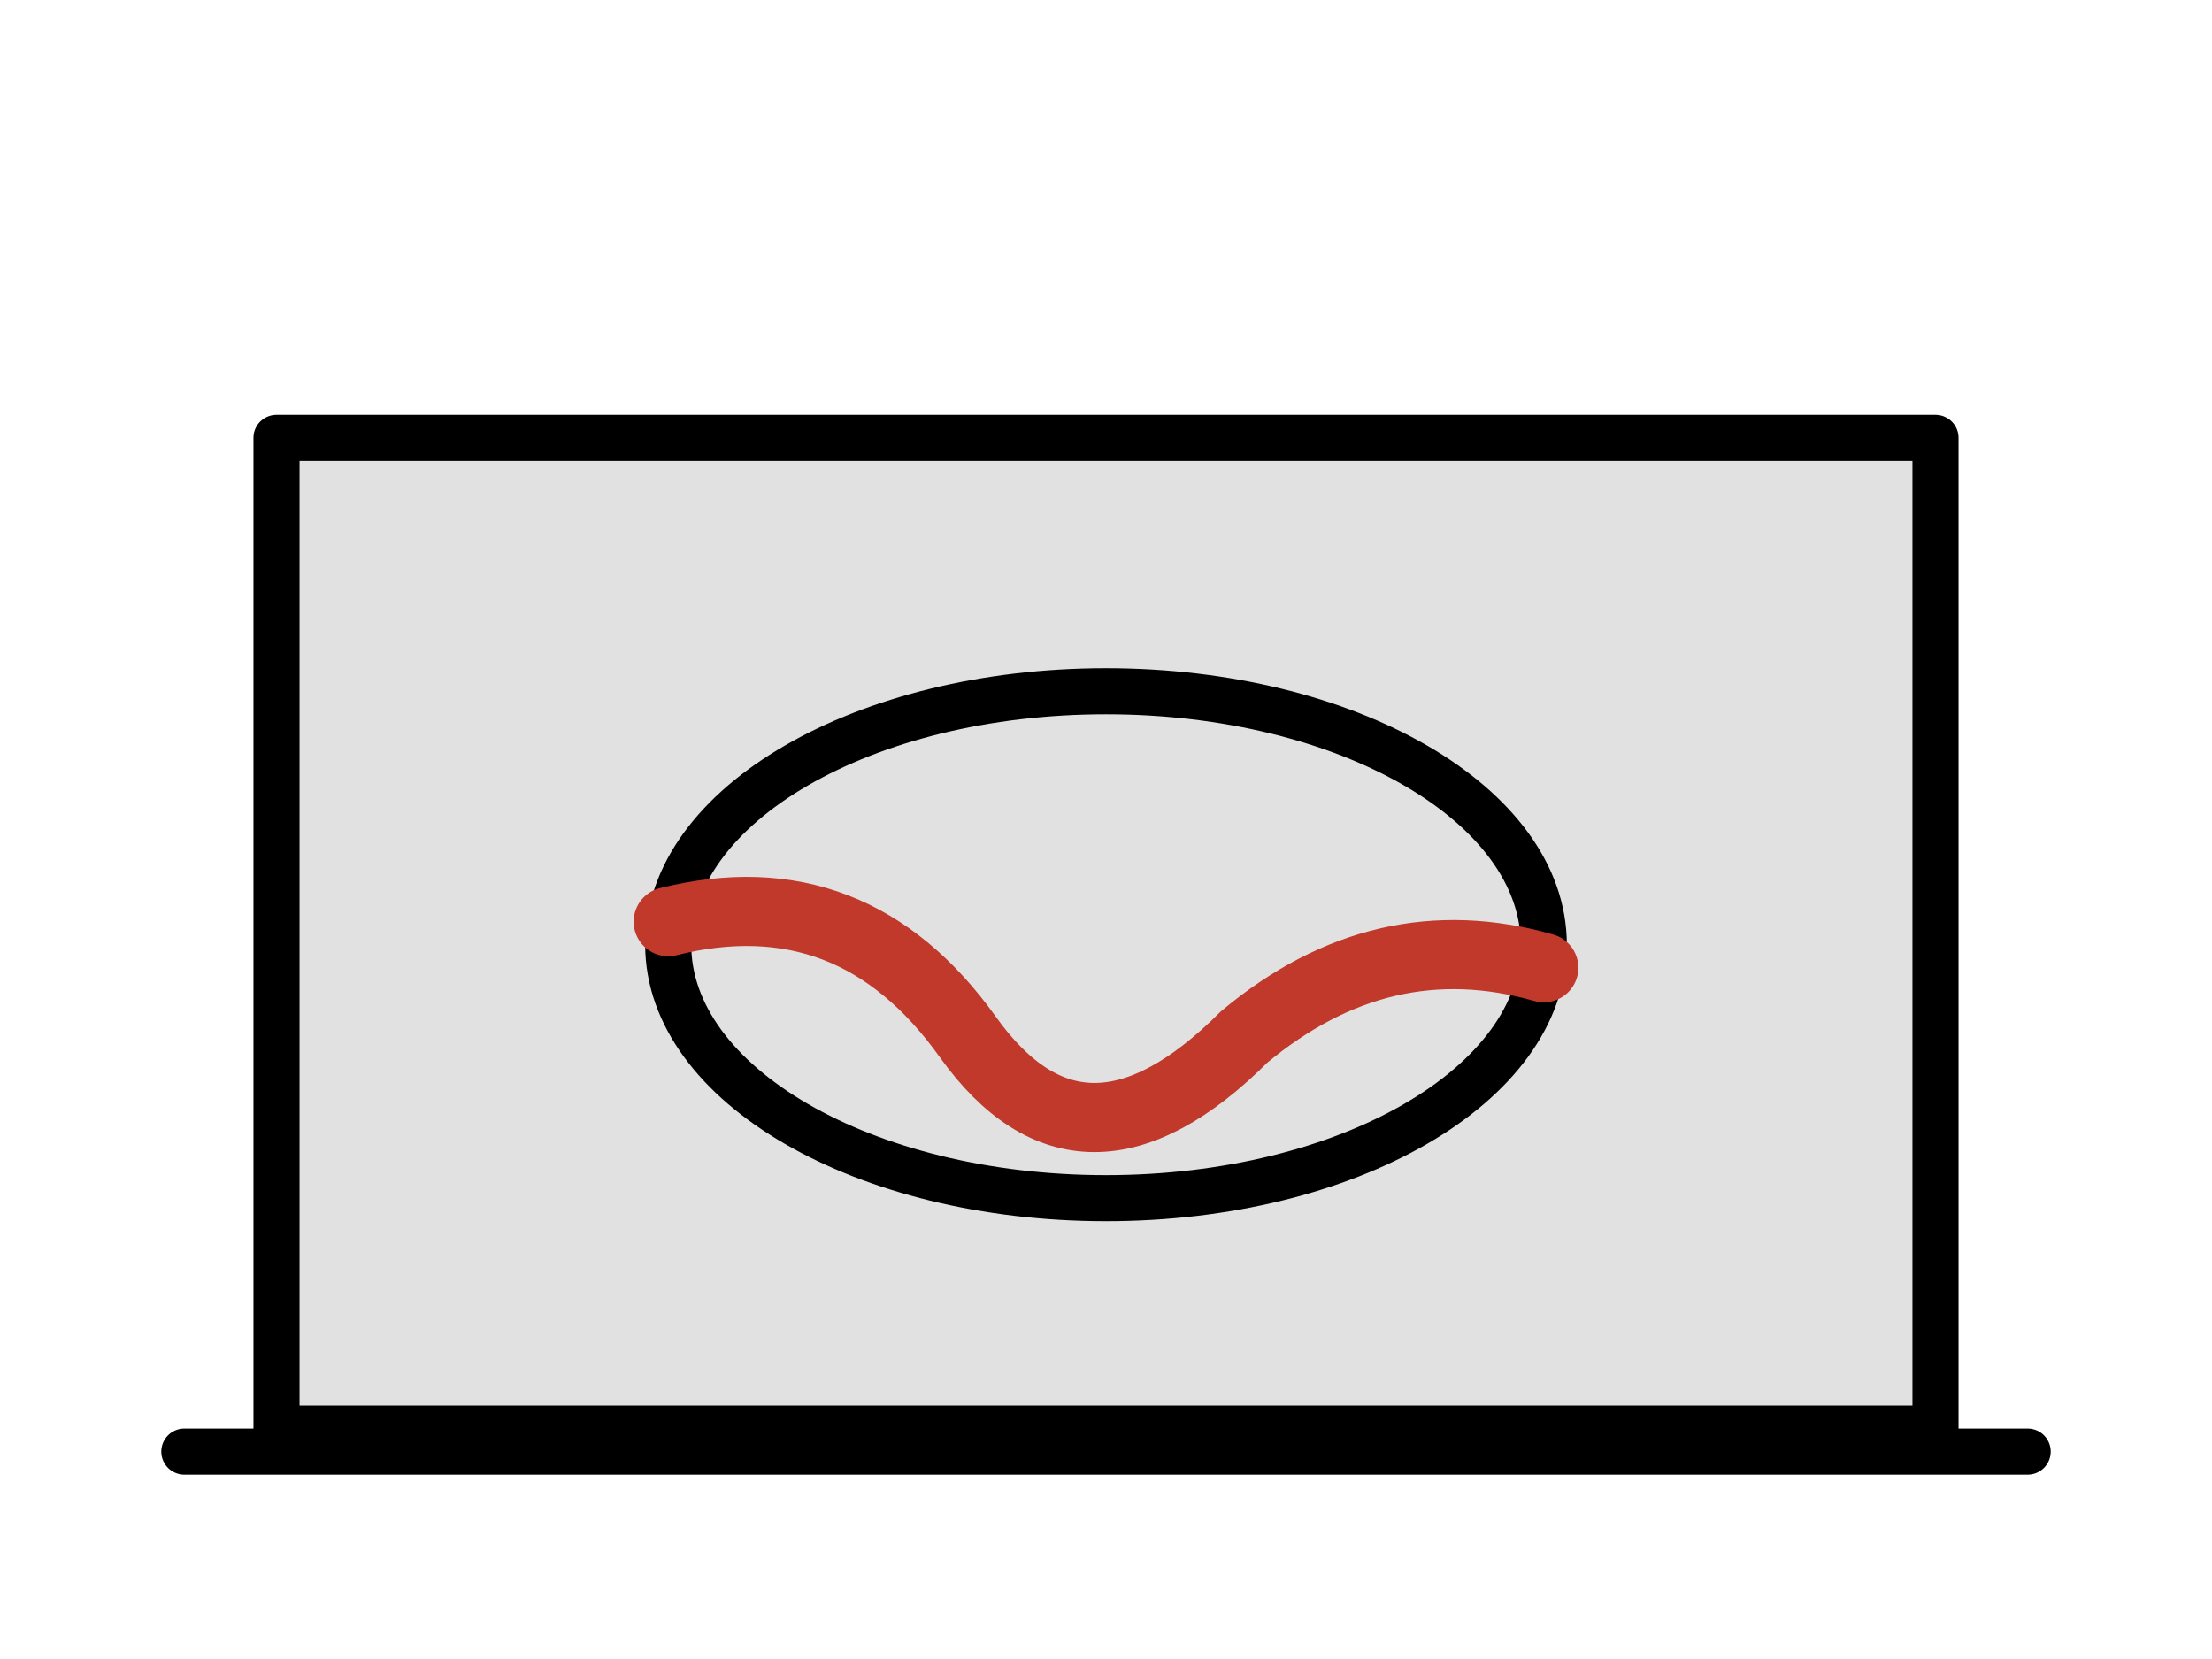
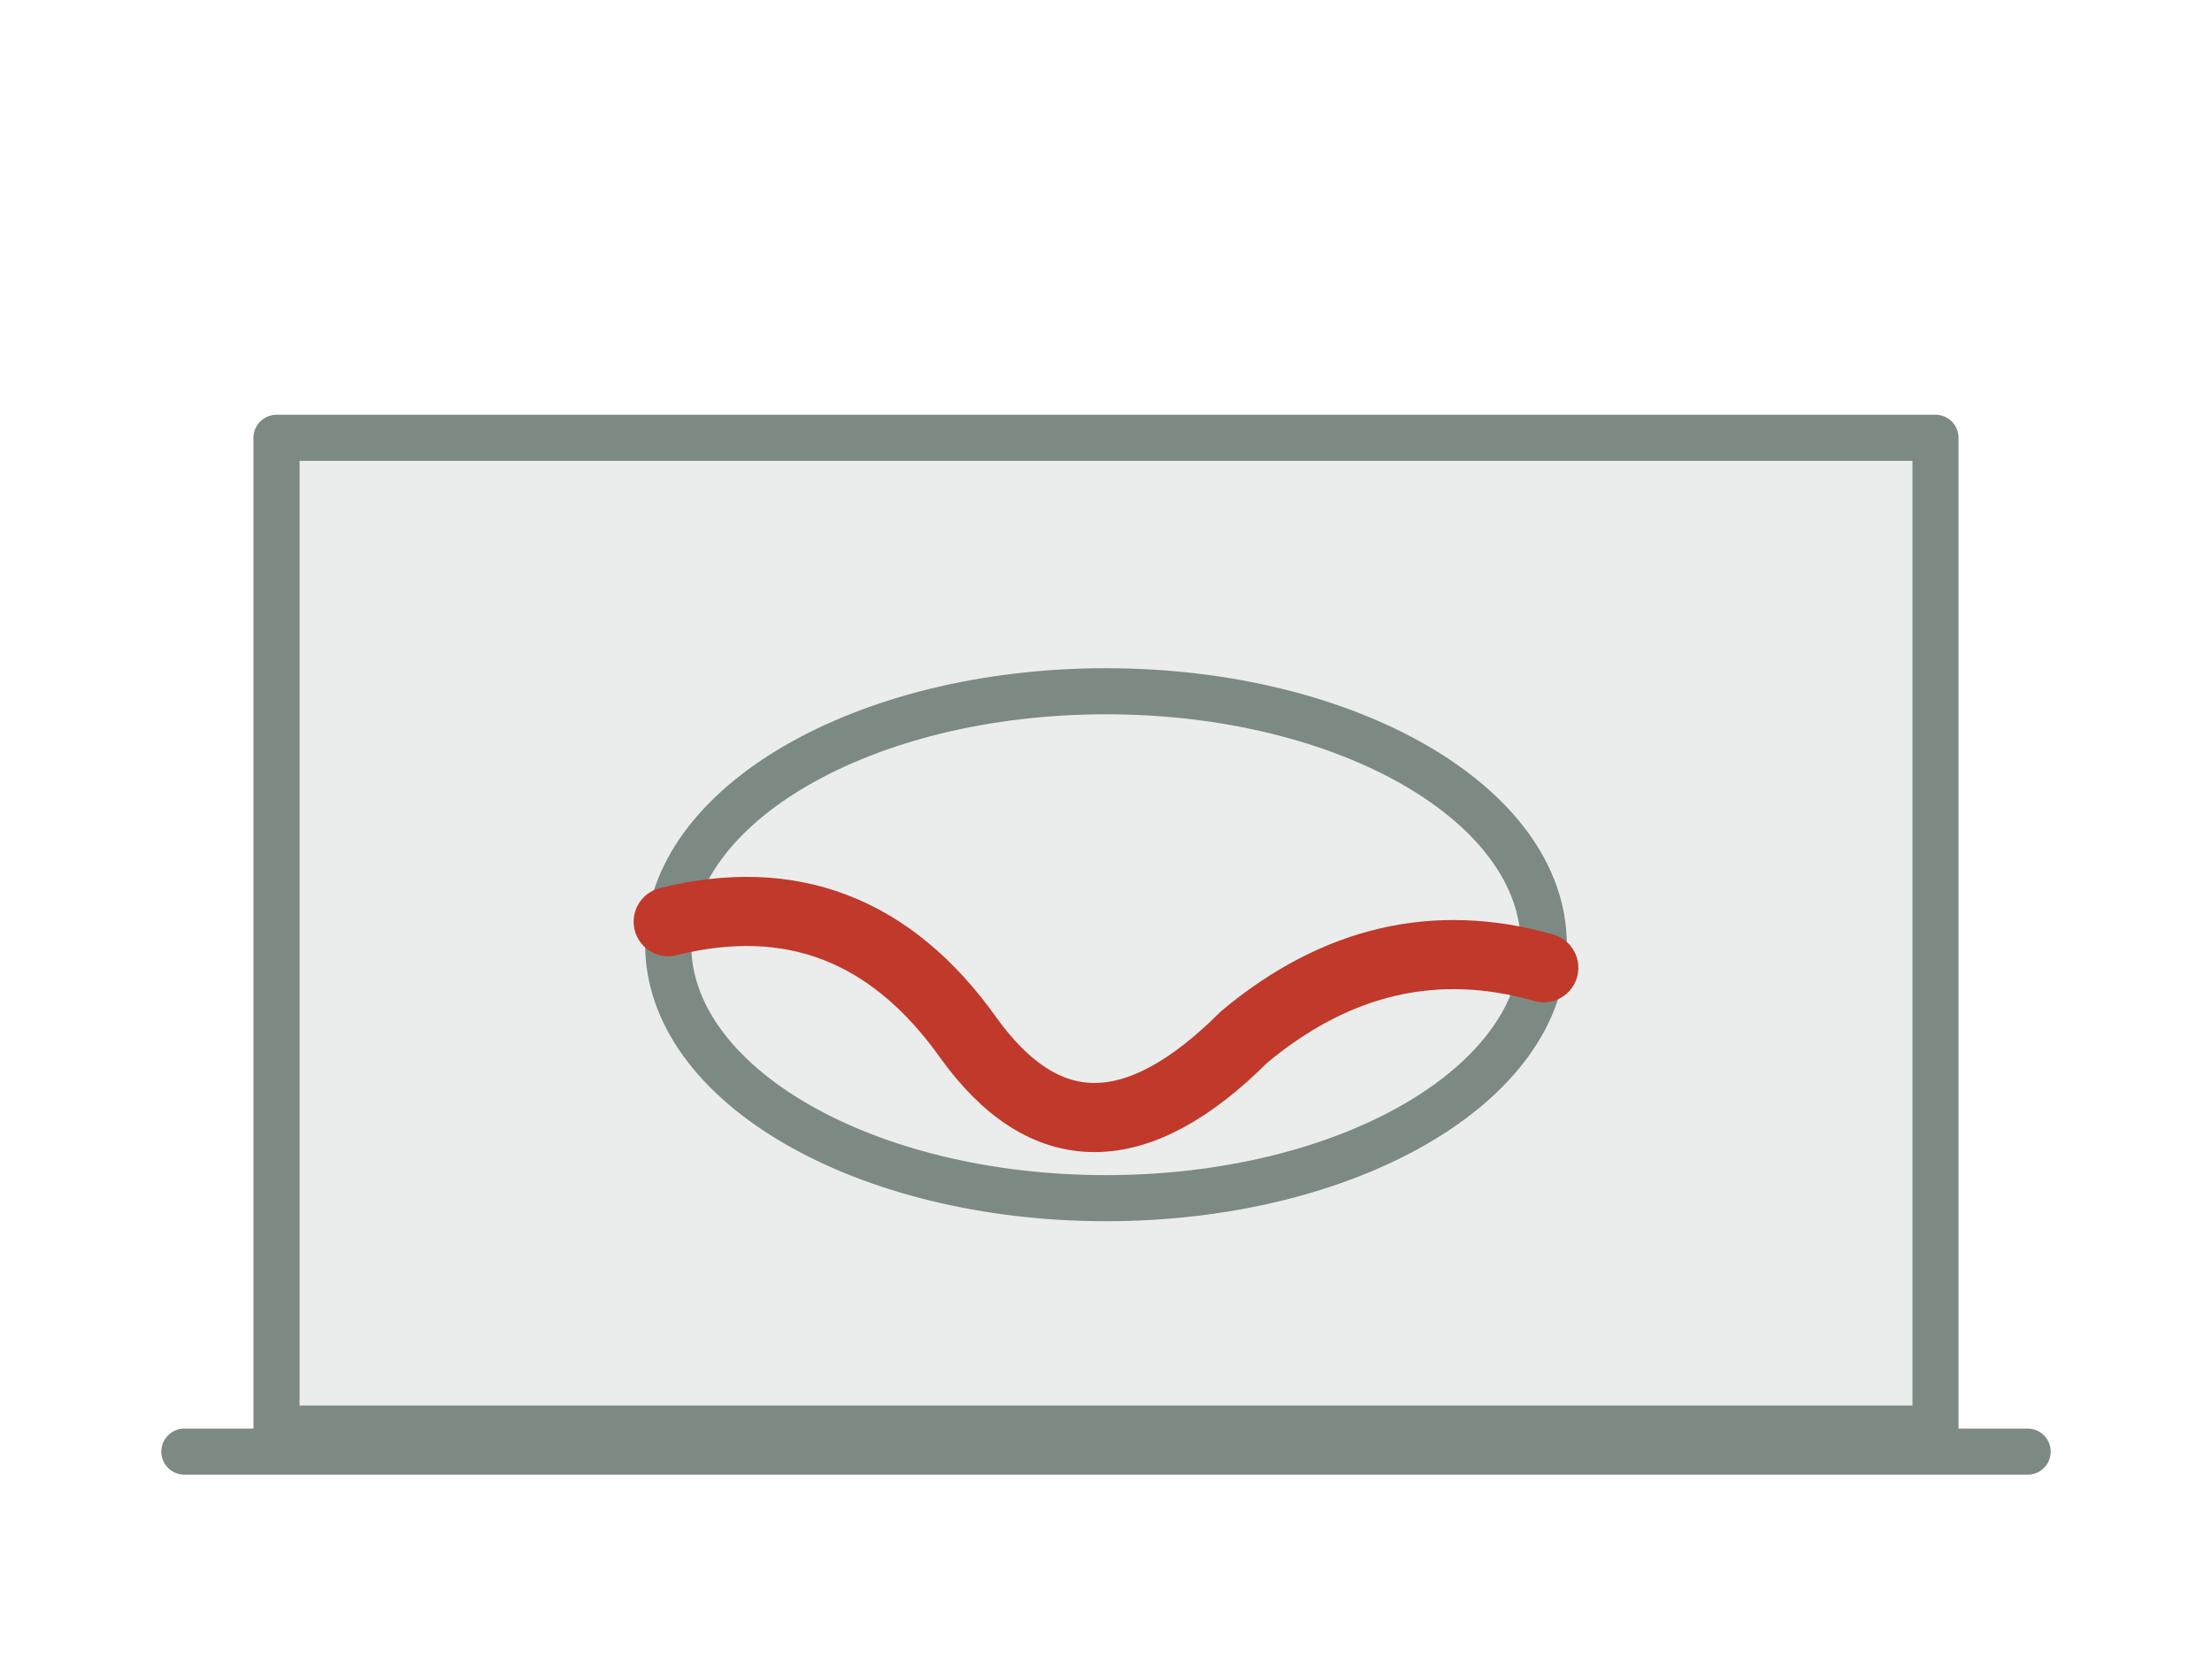
<svg xmlns="http://www.w3.org/2000/svg" viewBox="0 0 96 72" role="img">
-   <path d="M12 19h72v43H12z" fill="currentColor" fill-opacity="0.12" stroke="currentColor" stroke-width="2" stroke-linejoin="round" />
-   <ellipse cx="48" cy="41" rx="19" ry="11" fill="none" stroke="currentColor" stroke-width="2" />
+   <path d="M12 19h72v43H12z" fill="#7d8a84" fill-opacity="0.15" stroke="#7d8a84" stroke-width="2" stroke-linejoin="round" />
+   <ellipse cx="48" cy="41" rx="19" ry="11" fill="none" stroke="#7d8a84" stroke-width="2" />
  <path d="M29 40q8-2 13 5t12 0q6-5 13-3" fill="none" stroke="#c0392b" stroke-width="3" stroke-linecap="round" />
-   <path d="M8 63h80" stroke="currentColor" stroke-width="2" stroke-linecap="round" />
+   <path d="M8 63h80" stroke="#7d8a84" stroke-width="2" stroke-linecap="round" />
</svg>
